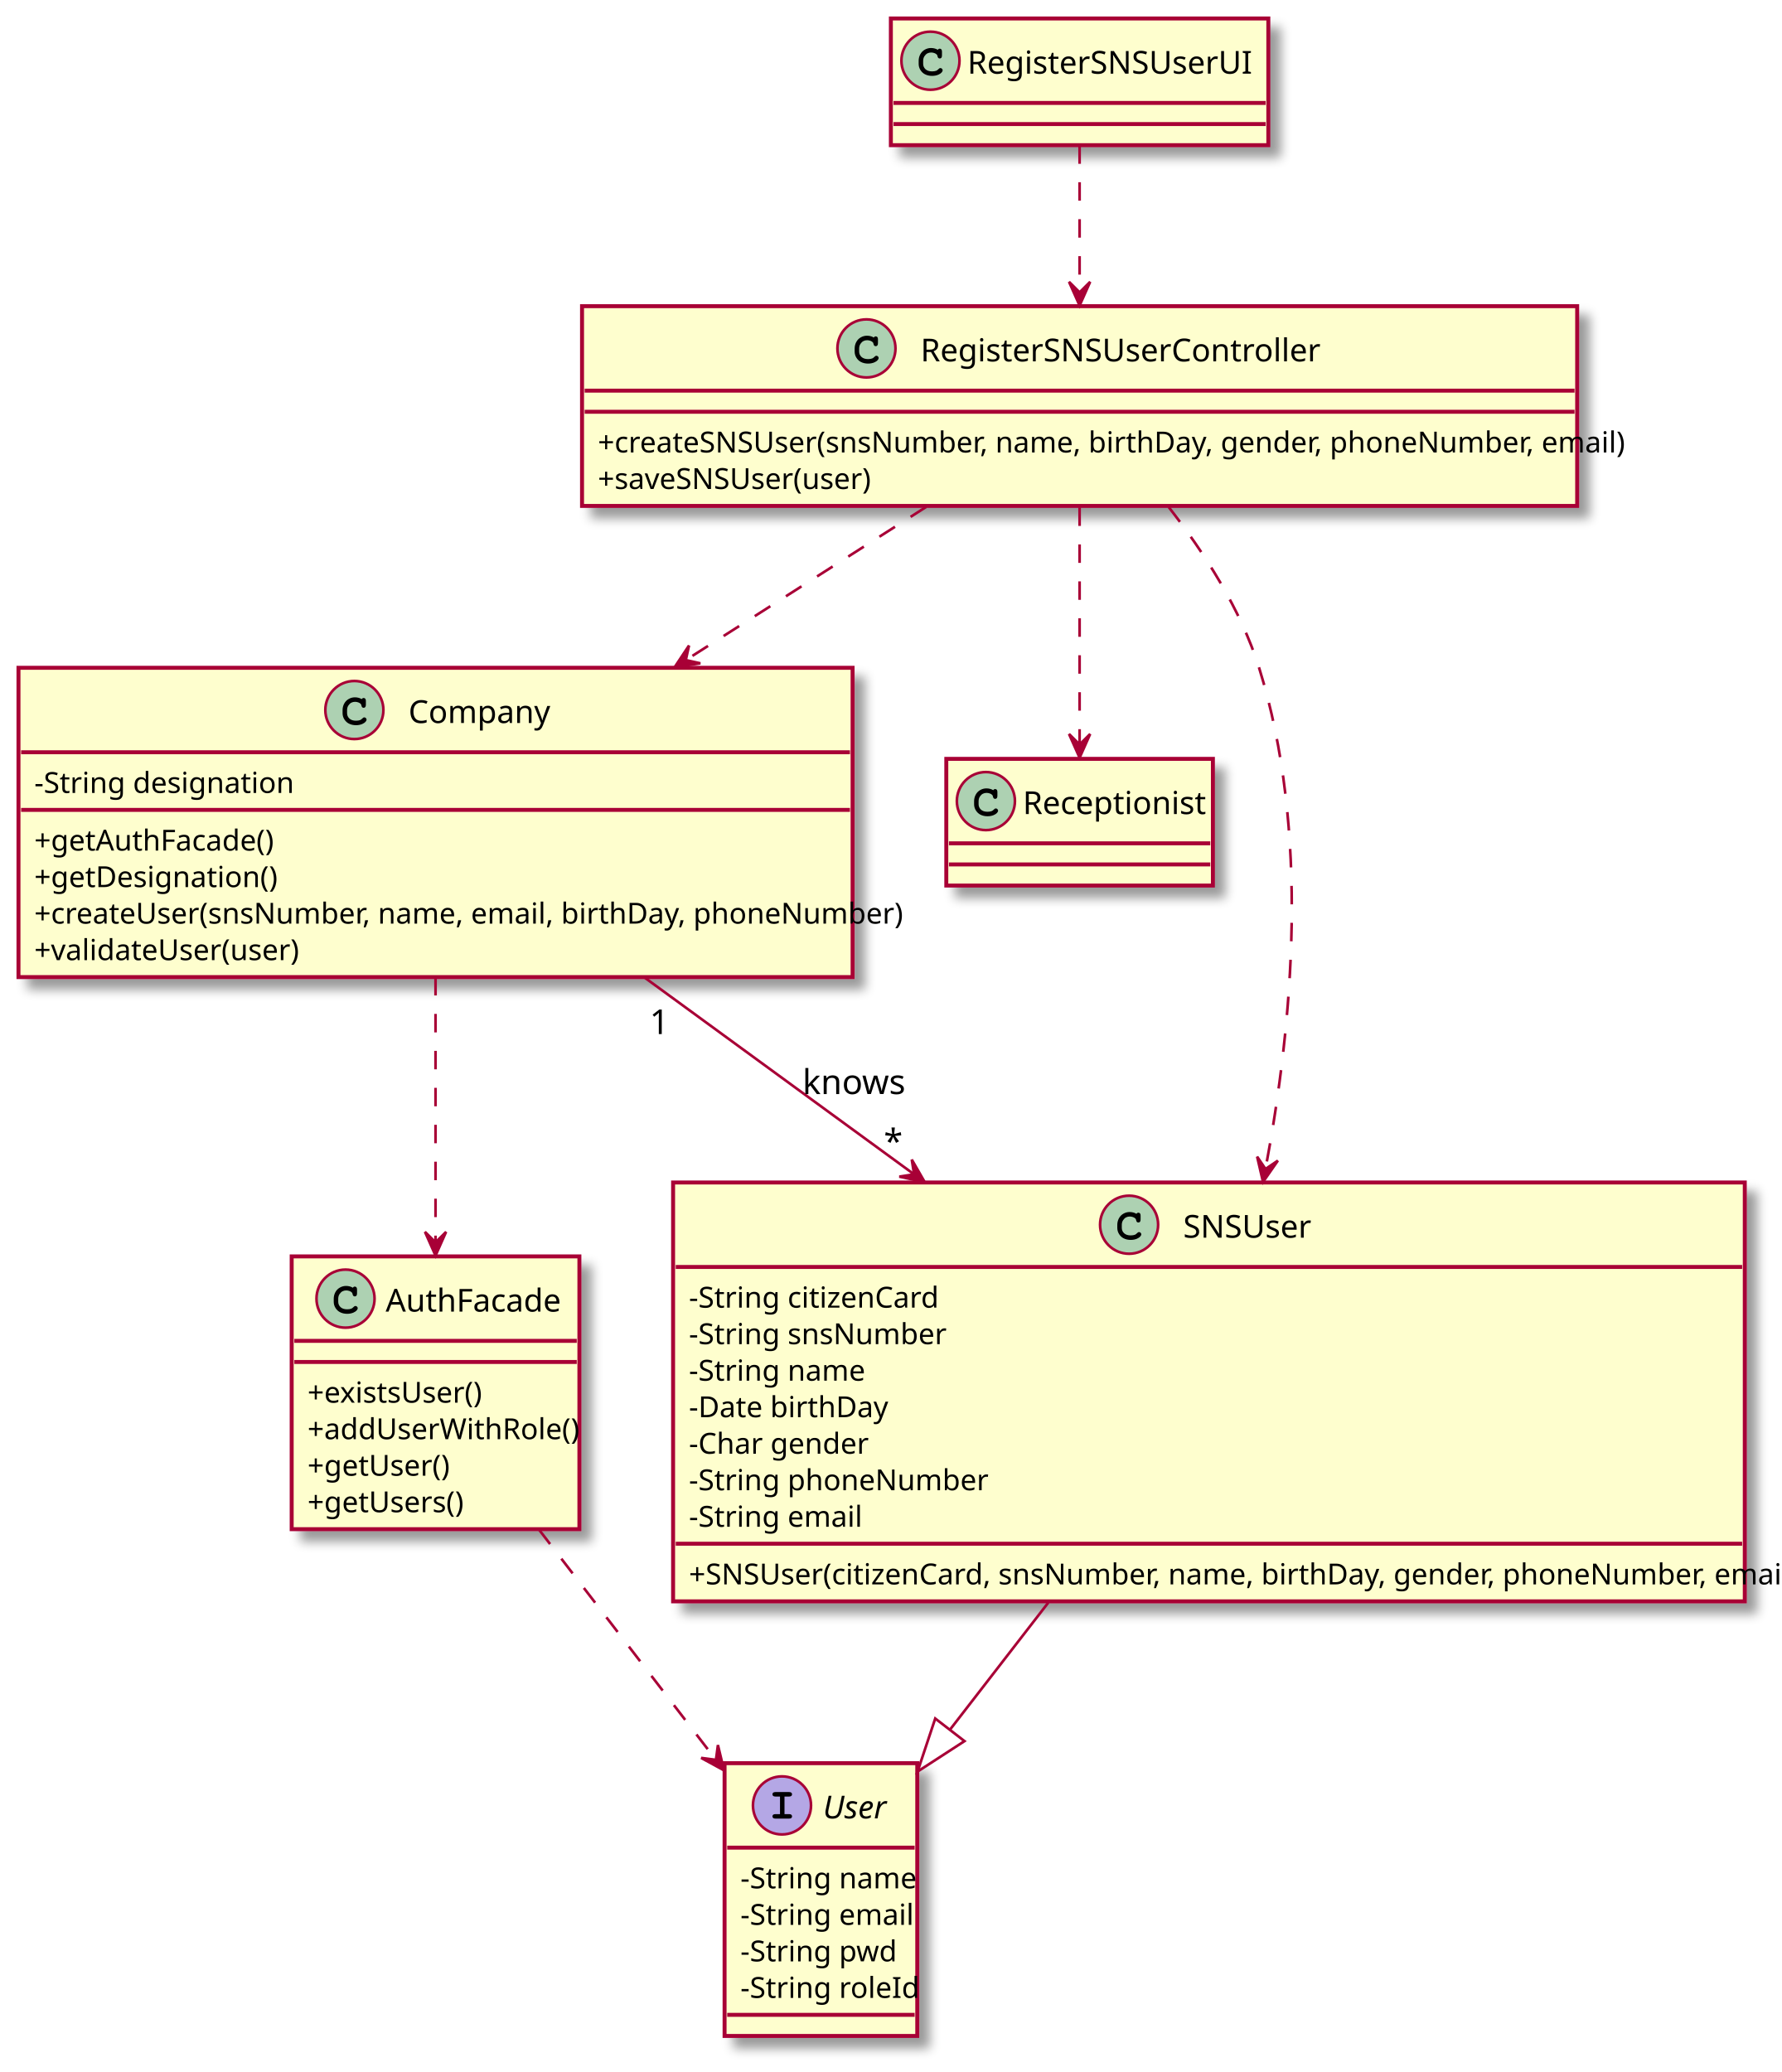
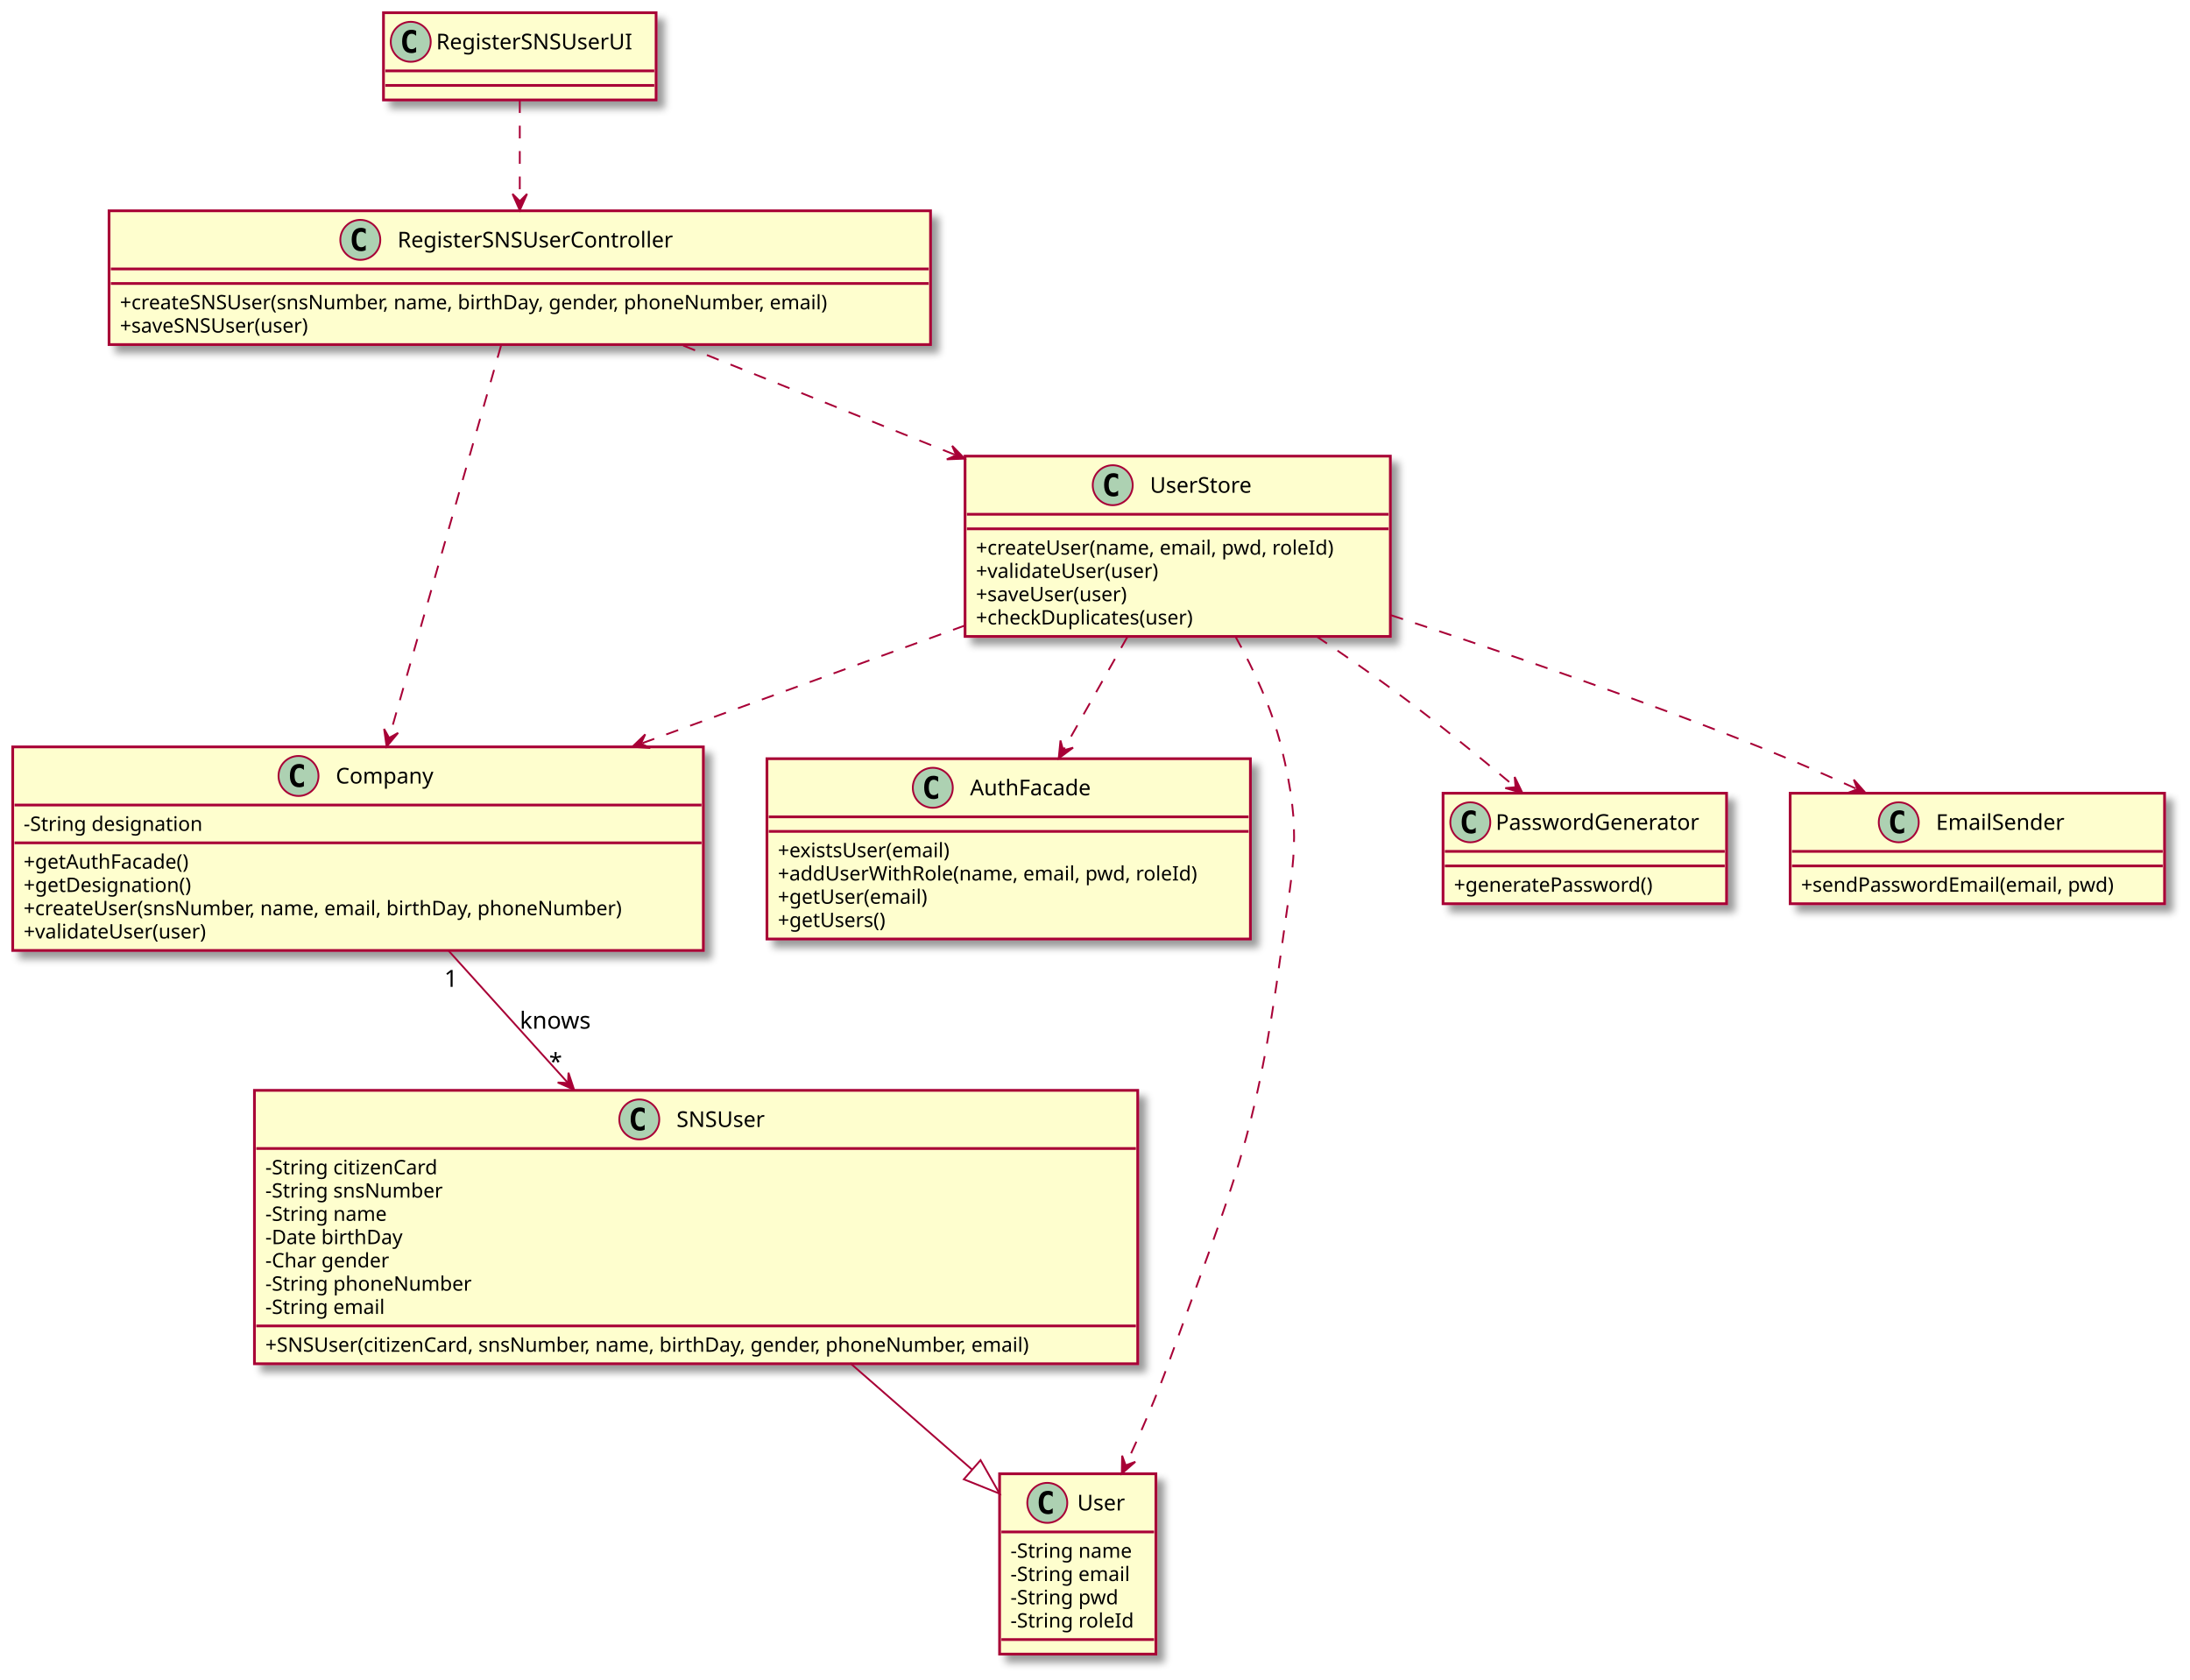
- <svg xmlns="http://www.w3.org/2000/svg" contentScriptType="application/ecmascript" contentStyleType="text/css" height="785px" preserveAspectRatio="none" style="width:675px;height:785px;background:#FFFFFF;" version="1.1" viewBox="0 0 675 785" width="675px" zoomAndPan="magnify">
+ <svg xmlns="http://www.w3.org/2000/svg" contentScriptType="application/ecmascript" contentStyleType="text/css" height="924px" preserveAspectRatio="none" style="width:1205px;height:924px;background:#FFFFFF;" version="1.1" viewBox="0 0 1205 924" width="1205px" zoomAndPan="magnify">
  <defs>
-     <filter height="300%" id="fhe8885lvzyn1" width="300%" x="-1" y="-1">
+     <filter height="300%" id="f1jrv7b7h36bk3" width="300%" x="-1" y="-1">
      <feGaussianBlur result="blurOut" stdDeviation="2.0" />
      <feColorMatrix in="blurOut" result="blurOut2" type="matrix" values="0 0 0 0 0 0 0 0 0 0 0 0 0 0 0 0 0 0 .4 0" />
      <feOffset dx="4.0" dy="4.0" in="blurOut2" result="blurOut3" />
      <feBlend in="SourceGraphic" in2="blurOut3" mode="normal" />
    </filter>
  </defs>
  <g>
-     <rect codeLine="8" fill="#FEFECE" filter="url(#fhe8885lvzyn1)" height="103.344" id="AuthFacade" style="stroke:#A80036;stroke-width:1.5;" width="109" x="110.5" y="476" />
-     <ellipse cx="130.9" cy="492" fill="#ADD1B2" rx="11" ry="11" style="stroke:#A80036;stroke-width:1.0;" />
-     <path d="M133.666,487.875 Q133.822,487.656 134.009,487.547 Q134.197,487.438 134.416,487.438 Q134.791,487.438 135.025,487.703 Q135.259,487.953 135.259,488.562 L135.259,490.016 Q135.259,490.625 135.025,490.891 Q134.791,491.156 134.416,491.156 Q134.072,491.156 133.869,490.953 Q133.666,490.766 133.556,490.25 Q133.509,489.891 133.322,489.703 Q132.994,489.328 132.384,489.109 Q131.775,488.891 131.15,488.891 Q130.384,488.891 129.744,489.219 Q129.119,489.547 128.619,490.297 Q128.134,491.047 128.134,492.078 L128.134,493.172 Q128.134,494.406 129.025,495.234 Q129.916,496.047 131.509,496.047 Q132.447,496.047 133.103,495.797 Q133.494,495.641 133.916,495.203 Q134.181,494.938 134.322,494.859 Q134.478,494.781 134.681,494.781 Q135.009,494.781 135.259,495.047 Q135.525,495.297 135.525,495.641 Q135.525,495.984 135.181,496.391 Q134.681,496.969 133.884,497.297 Q132.806,497.75 131.509,497.75 Q129.994,497.75 128.791,497.125 Q127.806,496.625 127.119,495.562 Q126.431,494.484 126.431,493.203 L126.431,492.047 Q126.431,490.719 127.041,489.578 Q127.666,488.422 128.759,487.812 Q129.853,487.188 131.088,487.188 Q131.822,487.188 132.463,487.359 Q133.119,487.516 133.666,487.875 Z " fill="#000000" />
-     <text fill="#000000" font-family="sans-serif" font-size="12" lengthAdjust="spacing" textLength="65" x="146.1" y="496.91">AuthFacade</text>
-     <line style="stroke:#A80036;stroke-width:1.5;" x1="111.5" x2="218.5" y1="508" y2="508" />
-     <line style="stroke:#A80036;stroke-width:1.5;" x1="111.5" x2="218.5" y1="516" y2="516" />
-     <text fill="#000000" font-family="sans-serif" font-size="11" lengthAdjust="spacing" textLength="66" x="116.5" y="531.419">+existsUser()</text>
-     <text fill="#000000" font-family="sans-serif" font-size="11" lengthAdjust="spacing" textLength="97" x="116.5" y="545.255">+addUserWithRole()</text>
-     <text fill="#000000" font-family="sans-serif" font-size="11" lengthAdjust="spacing" textLength="52" x="116.5" y="559.091">+getUser()</text>
-     <text fill="#000000" font-family="sans-serif" font-size="11" lengthAdjust="spacing" textLength="58" x="116.5" y="572.927">+getUsers()</text>
-     <rect codeLine="15" fill="#FEFECE" filter="url(#fhe8885lvzyn1)" height="117.18" id="Company" style="stroke:#A80036;stroke-width:1.5;" width="316" x="7" y="253" />
-     <ellipse cx="134.25" cy="269" fill="#ADD1B2" rx="11" ry="11" style="stroke:#A80036;stroke-width:1.0;" />
-     <path d="M137.016,264.875 Q137.172,264.656 137.359,264.547 Q137.547,264.438 137.766,264.438 Q138.141,264.438 138.375,264.703 Q138.609,264.953 138.609,265.562 L138.609,267.016 Q138.609,267.625 138.375,267.891 Q138.141,268.156 137.766,268.156 Q137.422,268.156 137.219,267.953 Q137.016,267.766 136.906,267.25 Q136.859,266.891 136.672,266.703 Q136.344,266.328 135.734,266.109 Q135.125,265.891 134.5,265.891 Q133.734,265.891 133.094,266.219 Q132.469,266.547 131.969,267.297 Q131.484,268.047 131.484,269.078 L131.484,270.172 Q131.484,271.406 132.375,272.234 Q133.266,273.047 134.859,273.047 Q135.797,273.047 136.453,272.797 Q136.844,272.641 137.266,272.203 Q137.531,271.938 137.672,271.859 Q137.828,271.781 138.031,271.781 Q138.359,271.781 138.609,272.047 Q138.875,272.297 138.875,272.641 Q138.875,272.984 138.531,273.391 Q138.031,273.969 137.234,274.297 Q136.156,274.75 134.859,274.75 Q133.344,274.75 132.141,274.125 Q131.156,273.625 130.469,272.562 Q129.781,271.484 129.781,270.203 L129.781,269.047 Q129.781,267.719 130.391,266.578 Q131.016,265.422 132.109,264.812 Q133.203,264.188 134.438,264.188 Q135.172,264.188 135.812,264.359 Q136.469,264.516 137.016,264.875 Z " fill="#000000" />
-     <text fill="#000000" font-family="sans-serif" font-size="12" lengthAdjust="spacing" textLength="53" x="154.75" y="273.91">Company</text>
-     <line style="stroke:#A80036;stroke-width:1.5;" x1="8" x2="322" y1="285" y2="285" />
-     <text fill="#000000" font-family="sans-serif" font-size="11" lengthAdjust="spacing" textLength="90" x="13" y="300.419">-String designation</text>
-     <line style="stroke:#A80036;stroke-width:1.5;" x1="8" x2="322" y1="306.836" y2="306.836" />
-     <text fill="#000000" font-family="sans-serif" font-size="11" lengthAdjust="spacing" textLength="88" x="13" y="322.255">+getAuthFacade()</text>
-     <text fill="#000000" font-family="sans-serif" font-size="11" lengthAdjust="spacing" textLength="85" x="13" y="336.091">+getDesignation()</text>
-     <text fill="#000000" font-family="sans-serif" font-size="11" lengthAdjust="spacing" textLength="304" x="13" y="349.927">+createUser(snsNumber, name, email, birthDay, phoneNumber)</text>
-     <text fill="#000000" font-family="sans-serif" font-size="11" lengthAdjust="spacing" textLength="96" x="13" y="363.763">+validateUser(user)</text>
-     <rect codeLine="23" fill="#FEFECE" filter="url(#fhe8885lvzyn1)" height="48" id="Receptionist" style="stroke:#A80036;stroke-width:1.5;" width="101" x="358.5" y="287.5" />
-     <ellipse cx="373.5" cy="303.5" fill="#ADD1B2" rx="11" ry="11" style="stroke:#A80036;stroke-width:1.0;" />
-     <path d="M376.266,299.375 Q376.422,299.156 376.609,299.047 Q376.797,298.938 377.016,298.938 Q377.391,298.938 377.625,299.203 Q377.859,299.453 377.859,300.062 L377.859,301.516 Q377.859,302.125 377.625,302.391 Q377.391,302.656 377.016,302.656 Q376.672,302.656 376.469,302.453 Q376.266,302.266 376.156,301.75 Q376.109,301.391 375.922,301.203 Q375.594,300.828 374.984,300.609 Q374.375,300.391 373.75,300.391 Q372.984,300.391 372.344,300.719 Q371.719,301.047 371.219,301.797 Q370.734,302.547 370.734,303.578 L370.734,304.672 Q370.734,305.906 371.625,306.734 Q372.516,307.547 374.109,307.547 Q375.047,307.547 375.703,307.297 Q376.094,307.141 376.516,306.703 Q376.781,306.438 376.922,306.359 Q377.078,306.281 377.281,306.281 Q377.609,306.281 377.859,306.547 Q378.125,306.797 378.125,307.141 Q378.125,307.484 377.781,307.891 Q377.281,308.469 376.484,308.797 Q375.406,309.25 374.109,309.25 Q372.594,309.25 371.391,308.625 Q370.406,308.125 369.719,307.062 Q369.031,305.984 369.031,304.703 L369.031,303.547 Q369.031,302.219 369.641,301.078 Q370.266,299.922 371.359,299.312 Q372.453,298.688 373.688,298.688 Q374.422,298.688 375.062,298.859 Q375.719,299.016 376.266,299.375 Z " fill="#000000" />
-     <text fill="#000000" font-family="sans-serif" font-size="12" lengthAdjust="spacing" textLength="69" x="387.5" y="308.41">Receptionist</text>
-     <line style="stroke:#A80036;stroke-width:1.5;" x1="359.5" x2="458.5" y1="319.5" y2="319.5" />
-     <line style="stroke:#A80036;stroke-width:1.5;" x1="359.5" x2="458.5" y1="327.5" y2="327.5" />
-     <rect codeLine="27" fill="#FEFECE" filter="url(#fhe8885lvzyn1)" height="75.672" id="RegisterSNSUserController" style="stroke:#A80036;stroke-width:1.5;" width="377" x="220.5" y="116" />
-     <ellipse cx="328.25" cy="132" fill="#ADD1B2" rx="11" ry="11" style="stroke:#A80036;stroke-width:1.0;" />
-     <path d="M331.016,127.875 Q331.172,127.656 331.359,127.547 Q331.547,127.438 331.766,127.438 Q332.141,127.438 332.375,127.703 Q332.609,127.953 332.609,128.562 L332.609,130.016 Q332.609,130.625 332.375,130.891 Q332.141,131.156 331.766,131.156 Q331.422,131.156 331.219,130.953 Q331.016,130.766 330.906,130.25 Q330.859,129.891 330.672,129.703 Q330.344,129.328 329.734,129.109 Q329.125,128.891 328.5,128.891 Q327.734,128.891 327.094,129.219 Q326.469,129.547 325.969,130.297 Q325.484,131.047 325.484,132.078 L325.484,133.172 Q325.484,134.406 326.375,135.234 Q327.266,136.047 328.859,136.047 Q329.797,136.047 330.453,135.797 Q330.844,135.641 331.266,135.203 Q331.531,134.938 331.672,134.859 Q331.828,134.781 332.031,134.781 Q332.359,134.781 332.609,135.047 Q332.875,135.297 332.875,135.641 Q332.875,135.984 332.531,136.391 Q332.031,136.969 331.234,137.297 Q330.156,137.75 328.859,137.75 Q327.344,137.75 326.141,137.125 Q325.156,136.625 324.469,135.562 Q323.781,134.484 323.781,133.203 L323.781,132.047 Q323.781,130.719 324.391,129.578 Q325.016,128.422 326.109,127.812 Q327.203,127.188 328.438,127.188 Q329.172,127.188 329.812,127.359 Q330.469,127.516 331.016,127.875 Z " fill="#000000" />
-     <text fill="#000000" font-family="sans-serif" font-size="12" lengthAdjust="spacing" textLength="153" x="348.75" y="136.91">RegisterSNSUserController</text>
-     <line style="stroke:#A80036;stroke-width:1.5;" x1="221.5" x2="596.5" y1="148" y2="148" />
-     <line style="stroke:#A80036;stroke-width:1.5;" x1="221.5" x2="596.5" y1="156" y2="156" />
-     <text fill="#000000" font-family="sans-serif" font-size="11" lengthAdjust="spacing" textLength="365" x="226.5" y="171.419">+createSNSUser(snsNumber, name, birthDay, gender, phoneNumber, email)</text>
-     <text fill="#000000" font-family="sans-serif" font-size="11" lengthAdjust="spacing" textLength="104" x="226.5" y="185.255">+saveSNSUser(user)</text>
-     <rect codeLine="32" fill="#FEFECE" filter="url(#fhe8885lvzyn1)" height="48" id="RegisterSNSUserUI" style="stroke:#A80036;stroke-width:1.5;" width="143" x="337.5" y="7" />
-     <ellipse cx="352.5" cy="23" fill="#ADD1B2" rx="11" ry="11" style="stroke:#A80036;stroke-width:1.0;" />
-     <path d="M355.266,18.875 Q355.422,18.656 355.609,18.547 Q355.797,18.438 356.016,18.438 Q356.391,18.438 356.625,18.703 Q356.859,18.953 356.859,19.562 L356.859,21.016 Q356.859,21.625 356.625,21.891 Q356.391,22.156 356.016,22.156 Q355.672,22.156 355.469,21.953 Q355.266,21.766 355.156,21.25 Q355.109,20.891 354.922,20.703 Q354.594,20.328 353.984,20.109 Q353.375,19.891 352.75,19.891 Q351.984,19.891 351.344,20.219 Q350.719,20.547 350.219,21.297 Q349.734,22.047 349.734,23.078 L349.734,24.172 Q349.734,25.406 350.625,26.234 Q351.516,27.047 353.109,27.047 Q354.047,27.047 354.703,26.797 Q355.094,26.641 355.516,26.203 Q355.781,25.938 355.922,25.859 Q356.078,25.781 356.281,25.781 Q356.609,25.781 356.859,26.047 Q357.125,26.297 357.125,26.641 Q357.125,26.984 356.781,27.391 Q356.281,27.969 355.484,28.297 Q354.406,28.75 353.109,28.75 Q351.594,28.75 350.391,28.125 Q349.406,27.625 348.719,26.562 Q348.031,25.484 348.031,24.203 L348.031,23.047 Q348.031,21.719 348.641,20.578 Q349.266,19.422 350.359,18.812 Q351.453,18.188 352.688,18.188 Q353.422,18.188 354.062,18.359 Q354.719,18.516 355.266,18.875 Z " fill="#000000" />
-     <text fill="#000000" font-family="sans-serif" font-size="12" lengthAdjust="spacing" textLength="111" x="366.5" y="27.91">RegisterSNSUserUI</text>
-     <line style="stroke:#A80036;stroke-width:1.5;" x1="338.5" x2="479.5" y1="39" y2="39" />
-     <line style="stroke:#A80036;stroke-width:1.5;" x1="338.5" x2="479.5" y1="47" y2="47" />
-     <rect codeLine="34" fill="#FEFECE" filter="url(#fhe8885lvzyn1)" height="158.688" id="SNSUser" style="stroke:#A80036;stroke-width:1.5;" width="406" x="255" y="448" />
-     <ellipse cx="427.75" cy="464" fill="#ADD1B2" rx="11" ry="11" style="stroke:#A80036;stroke-width:1.0;" />
-     <path d="M430.516,459.875 Q430.672,459.656 430.859,459.547 Q431.047,459.438 431.266,459.438 Q431.641,459.438 431.875,459.703 Q432.109,459.953 432.109,460.562 L432.109,462.016 Q432.109,462.625 431.875,462.891 Q431.641,463.156 431.266,463.156 Q430.922,463.156 430.719,462.953 Q430.516,462.766 430.406,462.25 Q430.359,461.891 430.172,461.703 Q429.844,461.328 429.234,461.109 Q428.625,460.891 428,460.891 Q427.234,460.891 426.594,461.219 Q425.969,461.547 425.469,462.297 Q424.984,463.047 424.984,464.078 L424.984,465.172 Q424.984,466.406 425.875,467.234 Q426.766,468.047 428.359,468.047 Q429.297,468.047 429.953,467.797 Q430.344,467.641 430.766,467.203 Q431.031,466.938 431.172,466.859 Q431.328,466.781 431.531,466.781 Q431.859,466.781 432.109,467.047 Q432.375,467.297 432.375,467.641 Q432.375,467.984 432.031,468.391 Q431.531,468.969 430.734,469.297 Q429.656,469.75 428.359,469.75 Q426.844,469.75 425.641,469.125 Q424.656,468.625 423.969,467.562 Q423.281,466.484 423.281,465.203 L423.281,464.047 Q423.281,462.719 423.891,461.578 Q424.516,460.422 425.609,459.812 Q426.703,459.188 427.938,459.188 Q428.672,459.188 429.312,459.359 Q429.969,459.516 430.516,459.875 Z " fill="#000000" />
-     <text fill="#000000" font-family="sans-serif" font-size="12" lengthAdjust="spacing" textLength="52" x="448.25" y="468.91">SNSUser</text>
-     <line style="stroke:#A80036;stroke-width:1.5;" x1="256" x2="660" y1="480" y2="480" />
-     <text fill="#000000" font-family="sans-serif" font-size="11" lengthAdjust="spacing" textLength="89" x="261" y="495.419">-String citizenCard</text>
-     <text fill="#000000" font-family="sans-serif" font-size="11" lengthAdjust="spacing" textLength="90" x="261" y="509.255">-String snsNumber</text>
-     <text fill="#000000" font-family="sans-serif" font-size="11" lengthAdjust="spacing" textLength="61" x="261" y="523.091">-String name</text>
-     <text fill="#000000" font-family="sans-serif" font-size="11" lengthAdjust="spacing" textLength="69" x="261" y="536.927">-Date birthDay</text>
-     <text fill="#000000" font-family="sans-serif" font-size="11" lengthAdjust="spacing" textLength="64" x="261" y="550.763">-Char gender</text>
-     <text fill="#000000" font-family="sans-serif" font-size="11" lengthAdjust="spacing" textLength="102" x="261" y="564.599">-String phoneNumber</text>
-     <text fill="#000000" font-family="sans-serif" font-size="11" lengthAdjust="spacing" textLength="59" x="261" y="578.435">-String email</text>
-     <line style="stroke:#A80036;stroke-width:1.5;" x1="256" x2="660" y1="584.852" y2="584.852" />
-     <text fill="#000000" font-family="sans-serif" font-size="11" lengthAdjust="spacing" textLength="394" x="261" y="600.27">+SNSUser(citizenCard, snsNumber, name, birthDay, gender, phoneNumber, email)</text>
-     <rect codeLine="45" fill="#FEFECE" filter="url(#fhe8885lvzyn1)" height="103.344" id="User" style="stroke:#A80036;stroke-width:1.5;" width="73" x="274.5" y="668" />
-     <ellipse cx="296.25" cy="684" fill="#B4A7E5" rx="11" ry="11" style="stroke:#A80036;stroke-width:1.0;" />
-     <path d="M297.203,680.641 L297.203,687.297 L298.922,687.297 Q299.531,687.297 299.797,687.531 Q300.062,687.766 300.062,688.156 Q300.062,688.531 299.797,688.766 Q299.531,689 298.922,689 L293.781,689 Q293.172,689 292.906,688.766 Q292.641,688.531 292.641,688.141 Q292.641,687.766 292.906,687.531 Q293.172,687.297 293.781,687.297 L295.5,687.297 L295.5,680.641 L293.781,680.641 Q293.172,680.641 292.906,680.406 Q292.641,680.172 292.641,679.781 Q292.641,679.406 292.906,679.172 Q293.172,678.938 293.781,678.938 L298.922,678.938 Q299.531,678.938 299.797,679.172 Q300.062,679.406 300.062,679.781 Q300.062,680.172 299.797,680.406 Q299.531,680.641 298.922,680.641 L297.203,680.641 Z " fill="#000000" />
-     <text fill="#000000" font-family="sans-serif" font-size="12" font-style="italic" lengthAdjust="spacing" textLength="26" x="311.75" y="688.91">User</text>
-     <line style="stroke:#A80036;stroke-width:1.5;" x1="275.5" x2="346.5" y1="700" y2="700" />
-     <text fill="#000000" font-family="sans-serif" font-size="11" lengthAdjust="spacing" textLength="61" x="280.5" y="715.419">-String name</text>
-     <text fill="#000000" font-family="sans-serif" font-size="11" lengthAdjust="spacing" textLength="59" x="280.5" y="729.255">-String email</text>
-     <text fill="#000000" font-family="sans-serif" font-size="11" lengthAdjust="spacing" textLength="57" x="280.5" y="743.091">-String pwd</text>
-     <text fill="#000000" font-family="sans-serif" font-size="11" lengthAdjust="spacing" textLength="61" x="280.5" y="756.927">-String roleId</text>
-     <line style="stroke:#A80036;stroke-width:1.5;" x1="275.5" x2="346.5" y1="763.344" y2="763.344" />
-     <path codeLine="56" d="M204.13,579.42 C224.81,606.34 250.16,639.32 270.98,666.42 " fill="none" id="AuthFacade-to-User" style="stroke:#A80036;stroke-width:1.0;stroke-dasharray:7.0,7.0;" />
-     <polygon fill="#A80036" points="274.28,670.71,271.981,661.133,271.239,666.741,265.631,665.999,274.28,670.71" style="stroke:#A80036;stroke-width:1.0;" />
-     <path codeLine="58" d="M243.9,370.13 C275.34,393.09 312.09,419.93 346.19,444.83 " fill="none" id="Company-to-SNSUser" style="stroke:#A80036;stroke-width:1.0;" />
-     <polygon fill="#A80036" points="350.33,447.86,345.422,439.321,346.293,444.911,340.703,445.781,350.33,447.86" style="stroke:#A80036;stroke-width:1.0;" />
-     <text fill="#000000" font-family="sans-serif" font-size="13" lengthAdjust="spacing" textLength="37" x="304" y="414.495">knows</text>
-     <text fill="#000000" font-family="sans-serif" font-size="13" lengthAdjust="spacing" textLength="7" x="246.089" y="391.756">1</text>
-     <text fill="#000000" font-family="sans-serif" font-size="13" lengthAdjust="spacing" textLength="5" x="334.829" y="437.034">*</text>
-     <path codeLine="59" d="M165,370.13 C165,401.26 165,439.53 165,470.42 " fill="none" id="Company-to-AuthFacade" style="stroke:#A80036;stroke-width:1.0;stroke-dasharray:7.0,7.0;" />
-     <polygon fill="#A80036" points="165,475.7,169,466.7,165,470.7,161,466.7,165,475.7" style="stroke:#A80036;stroke-width:1.0;" />
-     <path codeLine="62" d="M350.87,192.05 C323.73,209.34 290.72,230.38 260.09,249.9 " fill="none" id="RegisterSNSUserController-to-Company" style="stroke:#A80036;stroke-width:1.0;stroke-dasharray:7.0,7.0;" />
-     <polygon fill="#A80036" points="255.59,252.77,265.329,251.306,259.807,250.083,261.03,244.56,255.59,252.77" style="stroke:#A80036;stroke-width:1.0;" />
-     <path codeLine="63" d="M409,192.25 C409,219.76 409,256.66 409,281.88 " fill="none" id="RegisterSNSUserController-to-Receptionist" style="stroke:#A80036;stroke-width:1.0;stroke-dasharray:7.0,7.0;" />
-     <polygon fill="#A80036" points="409,287.08,413,278.08,409,282.08,405,278.08,409,287.08" style="stroke:#A80036;stroke-width:1.0;" />
-     <path codeLine="64" d="M442.77,192.13 C456.19,209.34 470.07,230.87 477,253 C496.28,314.62 489.8,387.73 479.43,442.86 " fill="none" id="RegisterSNSUserController-to-SNSUser" style="stroke:#A80036;stroke-width:1.0;stroke-dasharray:7.0,7.0;" />
-     <polygon fill="#A80036" points="478.49,447.8,484.114,439.715,479.432,442.89,476.257,438.207,478.49,447.8" style="stroke:#A80036;stroke-width:1.0;" />
-     <path codeLine="67" d="M409,55.04 C409,70.71 409,91.91 409,110.58 " fill="none" id="RegisterSNSUserUI-to-RegisterSNSUserController" style="stroke:#A80036;stroke-width:1.0;stroke-dasharray:7.0,7.0;" />
-     <polygon fill="#A80036" points="409,115.77,413,106.77,409,110.77,405,106.77,409,115.77" style="stroke:#A80036;stroke-width:1.0;" />
-     <path codeLine="69" d="M397.15,607.15 C384.79,623.12 371.95,639.73 360.06,655.09 " fill="none" id="SNSUser-to-User" style="stroke:#A80036;stroke-width:1.0;" />
-     <polygon fill="none" points="365.39,659.64,347.61,671.18,354.31,651.08,365.39,659.64" style="stroke:#A80036;stroke-width:1.0;" />
+     <rect codeLine="8" fill="#FEFECE" filter="url(#f1jrv7b7h36bk3)" height="99.219" id="AuthFacade" style="stroke:#A80036;stroke-width:1.5;" width="266" x="422" y="417.5" />
+     <ellipse cx="513.25" cy="433.5" fill="#ADD1B2" rx="11" ry="11" style="stroke:#A80036;stroke-width:1.0;" />
+     <path d="M516.219,439.141 Q515.641,439.438 515,439.578 Q514.359,439.734 513.656,439.734 Q511.156,439.734 509.828,438.094 Q508.516,436.438 508.516,433.312 Q508.516,430.188 509.828,428.531 Q511.156,426.875 513.656,426.875 Q514.359,426.875 515,427.031 Q515.656,427.188 516.219,427.484 L516.219,430.203 Q515.594,429.625 515,429.359 Q514.406,429.078 513.781,429.078 Q512.438,429.078 511.75,430.156 Q511.062,431.219 511.062,433.312 Q511.062,435.406 511.75,436.484 Q512.438,437.547 513.781,437.547 Q514.406,437.547 515,437.281 Q515.594,437 516.219,436.422 L516.219,439.141 Z " fill="#000000" />
+     <text fill="#000000" font-family="sans-serif" font-size="12" lengthAdjust="spacing" textLength="75" x="533.75" y="437.654">AuthFacade</text>
+     <line style="stroke:#A80036;stroke-width:1.5;" x1="423" x2="687" y1="449.5" y2="449.5" />
+     <line style="stroke:#A80036;stroke-width:1.5;" x1="423" x2="687" y1="457.5" y2="457.5" />
+     <text fill="#000000" font-family="sans-serif" font-size="11" lengthAdjust="spacing" textLength="109" x="428" y="471.71">+existsUser(email)</text>
+     <text fill="#000000" font-family="sans-serif" font-size="11" lengthAdjust="spacing" textLength="254" x="428" y="484.515">+addUserWithRole(name, email, pwd, roleId)</text>
+     <text fill="#000000" font-family="sans-serif" font-size="11" lengthAdjust="spacing" textLength="93" x="428" y="497.32">+getUser(email)</text>
+     <text fill="#000000" font-family="sans-serif" font-size="11" lengthAdjust="spacing" textLength="69" x="428" y="510.125">+getUsers()</text>
+     <rect codeLine="15" fill="#FEFECE" filter="url(#f1jrv7b7h36bk3)" height="112.023" id="Company" style="stroke:#A80036;stroke-width:1.5;" width="380" x="7" y="411" />
+     <ellipse cx="164.25" cy="427" fill="#ADD1B2" rx="11" ry="11" style="stroke:#A80036;stroke-width:1.0;" />
+     <path d="M167.219,432.641 Q166.641,432.938 166,433.078 Q165.359,433.234 164.656,433.234 Q162.156,433.234 160.828,431.594 Q159.516,429.938 159.516,426.812 Q159.516,423.688 160.828,422.031 Q162.156,420.375 164.656,420.375 Q165.359,420.375 166,420.531 Q166.656,420.688 167.219,420.984 L167.219,423.703 Q166.594,423.125 166,422.859 Q165.406,422.578 164.781,422.578 Q163.438,422.578 162.75,423.656 Q162.062,424.719 162.062,426.812 Q162.062,428.906 162.75,429.984 Q163.438,431.047 164.781,431.047 Q165.406,431.047 166,430.781 Q166.594,430.5 167.219,429.922 L167.219,432.641 Z " fill="#000000" />
+     <text fill="#000000" font-family="sans-serif" font-size="12" lengthAdjust="spacing" textLength="57" x="184.75" y="431.154">Company</text>
+     <line style="stroke:#A80036;stroke-width:1.5;" x1="8" x2="386" y1="443" y2="443" />
+     <text fill="#000000" font-family="sans-serif" font-size="11" lengthAdjust="spacing" textLength="108" x="13" y="457.21">-String designation</text>
+     <line style="stroke:#A80036;stroke-width:1.5;" x1="8" x2="386" y1="463.805" y2="463.805" />
+     <text fill="#000000" font-family="sans-serif" font-size="11" lengthAdjust="spacing" textLength="100" x="13" y="478.015">+getAuthFacade()</text>
+     <text fill="#000000" font-family="sans-serif" font-size="11" lengthAdjust="spacing" textLength="102" x="13" y="490.82">+getDesignation()</text>
+     <text fill="#000000" font-family="sans-serif" font-size="11" lengthAdjust="spacing" textLength="368" x="13" y="503.625">+createUser(snsNumber, name, email, birthDay, phoneNumber)</text>
+     <text fill="#000000" font-family="sans-serif" font-size="11" lengthAdjust="spacing" textLength="114" x="13" y="516.429">+validateUser(user)</text>
+     <rect codeLine="25" fill="#FEFECE" filter="url(#f1jrv7b7h36bk3)" height="73.609" id="RegisterSNSUserController" style="stroke:#A80036;stroke-width:1.5;" width="452" x="60" y="116" />
+     <ellipse cx="198.25" cy="132" fill="#ADD1B2" rx="11" ry="11" style="stroke:#A80036;stroke-width:1.0;" />
+     <path d="M201.219,137.641 Q200.641,137.938 200,138.078 Q199.359,138.234 198.656,138.234 Q196.156,138.234 194.828,136.594 Q193.516,134.938 193.516,131.812 Q193.516,128.688 194.828,127.031 Q196.156,125.375 198.656,125.375 Q199.359,125.375 200,125.531 Q200.656,125.688 201.219,125.984 L201.219,128.703 Q200.594,128.125 200,127.859 Q199.406,127.578 198.781,127.578 Q197.438,127.578 196.75,128.656 Q196.062,129.719 196.062,131.812 Q196.062,133.906 196.75,134.984 Q197.438,136.047 198.781,136.047 Q199.406,136.047 200,135.781 Q200.594,135.5 201.219,134.922 L201.219,137.641 Z " fill="#000000" />
+     <text fill="#000000" font-family="sans-serif" font-size="12" lengthAdjust="spacing" textLength="167" x="218.75" y="136.154">RegisterSNSUserController</text>
+     <line style="stroke:#A80036;stroke-width:1.5;" x1="61" x2="511" y1="148" y2="148" />
+     <line style="stroke:#A80036;stroke-width:1.5;" x1="61" x2="511" y1="156" y2="156" />
+     <text fill="#000000" font-family="sans-serif" font-size="11" lengthAdjust="spacing" textLength="440" x="66" y="170.21">+createSNSUser(snsNumber, name, birthDay, gender, phoneNumber, email)</text>
+     <text fill="#000000" font-family="sans-serif" font-size="11" lengthAdjust="spacing" textLength="121" x="66" y="183.015">+saveSNSUser(user)</text>
+     <rect codeLine="30" fill="#FEFECE" filter="url(#f1jrv7b7h36bk3)" height="48" id="RegisterSNSUserUI" style="stroke:#A80036;stroke-width:1.5;" width="150" x="211" y="7" />
+     <ellipse cx="226" cy="23" fill="#ADD1B2" rx="11" ry="11" style="stroke:#A80036;stroke-width:1.0;" />
+     <path d="M228.969,28.641 Q228.391,28.938 227.75,29.078 Q227.109,29.234 226.406,29.234 Q223.906,29.234 222.578,27.594 Q221.266,25.938 221.266,22.812 Q221.266,19.688 222.578,18.031 Q223.906,16.375 226.406,16.375 Q227.109,16.375 227.75,16.531 Q228.406,16.688 228.969,16.984 L228.969,19.703 Q228.344,19.125 227.75,18.859 Q227.156,18.578 226.531,18.578 Q225.188,18.578 224.5,19.656 Q223.812,20.719 223.812,22.812 Q223.812,24.906 224.5,25.984 Q225.188,27.047 226.531,27.047 Q227.156,27.047 227.75,26.781 Q228.344,26.5 228.969,25.922 L228.969,28.641 Z " fill="#000000" />
+     <text fill="#000000" font-family="sans-serif" font-size="12" lengthAdjust="spacing" textLength="118" x="240" y="27.154">RegisterSNSUserUI</text>
+     <line style="stroke:#A80036;stroke-width:1.5;" x1="212" x2="360" y1="39" y2="39" />
+     <line style="stroke:#A80036;stroke-width:1.5;" x1="212" x2="360" y1="47" y2="47" />
+     <rect codeLine="32" fill="#FEFECE" filter="url(#f1jrv7b7h36bk3)" height="150.438" id="SNSUser" style="stroke:#A80036;stroke-width:1.5;" width="486" x="140" y="600" />
+     <ellipse cx="351.75" cy="616" fill="#ADD1B2" rx="11" ry="11" style="stroke:#A80036;stroke-width:1.0;" />
+     <path d="M354.719,621.641 Q354.141,621.938 353.5,622.078 Q352.859,622.234 352.156,622.234 Q349.656,622.234 348.328,620.594 Q347.016,618.938 347.016,615.812 Q347.016,612.688 348.328,611.031 Q349.656,609.375 352.156,609.375 Q352.859,609.375 353.5,609.531 Q354.156,609.688 354.719,609.984 L354.719,612.703 Q354.094,612.125 353.5,611.859 Q352.906,611.578 352.281,611.578 Q350.938,611.578 350.25,612.656 Q349.562,613.719 349.562,615.812 Q349.562,617.906 350.25,618.984 Q350.938,620.047 352.281,620.047 Q352.906,620.047 353.5,619.781 Q354.094,619.5 354.719,618.922 L354.719,621.641 Z " fill="#000000" />
+     <text fill="#000000" font-family="sans-serif" font-size="12" lengthAdjust="spacing" textLength="54" x="372.25" y="620.154">SNSUser</text>
+     <line style="stroke:#A80036;stroke-width:1.5;" x1="141" x2="625" y1="632" y2="632" />
+     <text fill="#000000" font-family="sans-serif" font-size="11" lengthAdjust="spacing" textLength="104" x="146" y="646.21">-String citizenCard</text>
+     <text fill="#000000" font-family="sans-serif" font-size="11" lengthAdjust="spacing" textLength="108" x="146" y="659.015">-String snsNumber</text>
+     <text fill="#000000" font-family="sans-serif" font-size="11" lengthAdjust="spacing" textLength="74" x="146" y="671.82">-String name</text>
+     <text fill="#000000" font-family="sans-serif" font-size="11" lengthAdjust="spacing" textLength="81" x="146" y="684.625">-Date birthDay</text>
+     <text fill="#000000" font-family="sans-serif" font-size="11" lengthAdjust="spacing" textLength="75" x="146" y="697.429">-Char gender</text>
+     <text fill="#000000" font-family="sans-serif" font-size="11" lengthAdjust="spacing" textLength="122" x="146" y="710.234">-String phoneNumber</text>
+     <text fill="#000000" font-family="sans-serif" font-size="11" lengthAdjust="spacing" textLength="73" x="146" y="723.039">-String email</text>
+     <line style="stroke:#A80036;stroke-width:1.5;" x1="141" x2="625" y1="729.633" y2="729.633" />
+     <text fill="#000000" font-family="sans-serif" font-size="11" lengthAdjust="spacing" textLength="474" x="146" y="743.843">+SNSUser(citizenCard, snsNumber, name, birthDay, gender, phoneNumber, email)</text>
+     <rect codeLine="43" fill="#FEFECE" filter="url(#f1jrv7b7h36bk3)" height="99.219" id="User" style="stroke:#A80036;stroke-width:1.5;" width="86" x="550" y="811" />
+     <ellipse cx="576.25" cy="827" fill="#ADD1B2" rx="11" ry="11" style="stroke:#A80036;stroke-width:1.0;" />
+     <path d="M579.219,832.641 Q578.641,832.938 578,833.078 Q577.359,833.234 576.656,833.234 Q574.156,833.234 572.828,831.594 Q571.516,829.938 571.516,826.812 Q571.516,823.688 572.828,822.031 Q574.156,820.375 576.656,820.375 Q577.359,820.375 578,820.531 Q578.656,820.688 579.219,820.984 L579.219,823.703 Q578.594,823.125 578,822.859 Q577.406,822.578 576.781,822.578 Q575.438,822.578 574.75,823.656 Q574.062,824.719 574.062,826.812 Q574.062,828.906 574.75,829.984 Q575.438,831.047 576.781,831.047 Q577.406,831.047 578,830.781 Q578.594,830.5 579.219,829.922 L579.219,832.641 Z " fill="#000000" />
+     <text fill="#000000" font-family="sans-serif" font-size="12" lengthAdjust="spacing" textLength="29" x="592.75" y="831.154">User</text>
+     <line style="stroke:#A80036;stroke-width:1.5;" x1="551" x2="635" y1="843" y2="843" />
+     <text fill="#000000" font-family="sans-serif" font-size="11" lengthAdjust="spacing" textLength="74" x="556" y="857.21">-String name</text>
+     <text fill="#000000" font-family="sans-serif" font-size="11" lengthAdjust="spacing" textLength="73" x="556" y="870.015">-String email</text>
+     <text fill="#000000" font-family="sans-serif" font-size="11" lengthAdjust="spacing" textLength="65" x="556" y="882.82">-String pwd</text>
+     <text fill="#000000" font-family="sans-serif" font-size="11" lengthAdjust="spacing" textLength="74" x="556" y="895.625">-String roleId</text>
+     <line style="stroke:#A80036;stroke-width:1.5;" x1="551" x2="635" y1="902.219" y2="902.219" />
+     <rect codeLine="50" fill="#FEFECE" filter="url(#f1jrv7b7h36bk3)" height="99.219" id="UserStore" style="stroke:#A80036;stroke-width:1.5;" width="234" x="531" y="251" />
+     <ellipse cx="612.25" cy="267" fill="#ADD1B2" rx="11" ry="11" style="stroke:#A80036;stroke-width:1.0;" />
+     <path d="M615.219,272.641 Q614.641,272.938 614,273.078 Q613.359,273.234 612.656,273.234 Q610.156,273.234 608.828,271.594 Q607.516,269.938 607.516,266.812 Q607.516,263.688 608.828,262.031 Q610.156,260.375 612.656,260.375 Q613.359,260.375 614,260.531 Q614.656,260.688 615.219,260.984 L615.219,263.703 Q614.594,263.125 614,262.859 Q613.406,262.578 612.781,262.578 Q611.438,262.578 610.75,263.656 Q610.062,264.719 610.062,266.812 Q610.062,268.906 610.75,269.984 Q611.438,271.047 612.781,271.047 Q613.406,271.047 614,270.781 Q614.594,270.5 615.219,269.922 L615.219,272.641 Z " fill="#000000" />
+     <text fill="#000000" font-family="sans-serif" font-size="12" lengthAdjust="spacing" textLength="63" x="632.75" y="271.154">UserStore</text>
+     <line style="stroke:#A80036;stroke-width:1.5;" x1="532" x2="764" y1="283" y2="283" />
+     <line style="stroke:#A80036;stroke-width:1.5;" x1="532" x2="764" y1="291" y2="291" />
+     <text fill="#000000" font-family="sans-serif" font-size="11" lengthAdjust="spacing" textLength="222" x="537" y="305.21">+createUser(name, email, pwd, roleId)</text>
+     <text fill="#000000" font-family="sans-serif" font-size="11" lengthAdjust="spacing" textLength="114" x="537" y="318.015">+validateUser(user)</text>
+     <text fill="#000000" font-family="sans-serif" font-size="11" lengthAdjust="spacing" textLength="97" x="537" y="330.82">+saveUser(user)</text>
+     <text fill="#000000" font-family="sans-serif" font-size="11" lengthAdjust="spacing" textLength="134" x="537" y="343.625">+checkDuplicates(user)</text>
+     <rect codeLine="57" fill="#FEFECE" filter="url(#f1jrv7b7h36bk3)" height="60.805" id="PasswordGenerator" style="stroke:#A80036;stroke-width:1.5;" width="156" x="794" y="436.5" />
+     <ellipse cx="809" cy="452.5" fill="#ADD1B2" rx="11" ry="11" style="stroke:#A80036;stroke-width:1.0;" />
+     <path d="M811.969,458.141 Q811.391,458.438 810.75,458.578 Q810.109,458.734 809.406,458.734 Q806.906,458.734 805.578,457.094 Q804.266,455.438 804.266,452.312 Q804.266,449.188 805.578,447.531 Q806.906,445.875 809.406,445.875 Q810.109,445.875 810.75,446.031 Q811.406,446.188 811.969,446.484 L811.969,449.203 Q811.344,448.625 810.75,448.359 Q810.156,448.078 809.531,448.078 Q808.188,448.078 807.5,449.156 Q806.812,450.219 806.812,452.312 Q806.812,454.406 807.5,455.484 Q808.188,456.547 809.531,456.547 Q810.156,456.547 810.75,456.281 Q811.344,456 811.969,455.422 L811.969,458.141 Z " fill="#000000" />
+     <text fill="#000000" font-family="sans-serif" font-size="12" lengthAdjust="spacing" textLength="124" x="823" y="456.654">PasswordGenerator</text>
+     <line style="stroke:#A80036;stroke-width:1.5;" x1="795" x2="949" y1="468.5" y2="468.5" />
+     <line style="stroke:#A80036;stroke-width:1.5;" x1="795" x2="949" y1="476.5" y2="476.5" />
+     <text fill="#000000" font-family="sans-serif" font-size="11" lengthAdjust="spacing" textLength="124" x="800" y="490.71">+generatePassword()</text>
+     <rect codeLine="61" fill="#FEFECE" filter="url(#f1jrv7b7h36bk3)" height="60.805" id="EmailSender" style="stroke:#A80036;stroke-width:1.5;" width="206" x="985" y="436.5" />
+     <ellipse cx="1044.75" cy="452.5" fill="#ADD1B2" rx="11" ry="11" style="stroke:#A80036;stroke-width:1.0;" />
+     <path d="M1047.719,458.141 Q1047.141,458.438 1046.5,458.578 Q1045.859,458.734 1045.156,458.734 Q1042.656,458.734 1041.328,457.094 Q1040.016,455.438 1040.016,452.312 Q1040.016,449.188 1041.328,447.531 Q1042.656,445.875 1045.156,445.875 Q1045.859,445.875 1046.5,446.031 Q1047.156,446.188 1047.719,446.484 L1047.719,449.203 Q1047.094,448.625 1046.5,448.359 Q1045.906,448.078 1045.281,448.078 Q1043.938,448.078 1043.25,449.156 Q1042.562,450.219 1042.562,452.312 Q1042.562,454.406 1043.25,455.484 Q1043.938,456.547 1045.281,456.547 Q1045.906,456.547 1046.5,456.281 Q1047.094,456 1047.719,455.422 L1047.719,458.141 Z " fill="#000000" />
+     <text fill="#000000" font-family="sans-serif" font-size="12" lengthAdjust="spacing" textLength="78" x="1065.25" y="456.654">EmailSender</text>
+     <line style="stroke:#A80036;stroke-width:1.5;" x1="986" x2="1190" y1="468.5" y2="468.5" />
+     <line style="stroke:#A80036;stroke-width:1.5;" x1="986" x2="1190" y1="476.5" y2="476.5" />
+     <text fill="#000000" font-family="sans-serif" font-size="11" lengthAdjust="spacing" textLength="194" x="991" y="490.71">+sendPasswordEmail(email, pwd)</text>
+     <path codeLine="68" d="M246.84,523.2 C266.97,545.49 290.55,571.61 312.39,595.8 " fill="none" id="Company-to-SNSUser" style="stroke:#A80036;stroke-width:1.0;" />
+     <polygon fill="#A80036" points="315.88,599.66,312.795,590.307,312.52,595.957,306.87,595.683,315.88,599.66" style="stroke:#A80036;stroke-width:1.0;" />
+     <text fill="#000000" font-family="sans-serif" font-size="13" lengthAdjust="spacing" textLength="39" x="286" y="566.067">knows</text>
+     <text fill="#000000" font-family="sans-serif" font-size="13" lengthAdjust="spacing" textLength="8" x="244.427" y="543.037">1</text>
+     <text fill="#000000" font-family="sans-serif" font-size="13" lengthAdjust="spacing" textLength="7" x="302.149" y="588.817">*</text>
+     <path codeLine="72" d="M275.7,190.1 C260.63,242.94 232.37,341.99 214.14,405.92 " fill="none" id="RegisterSNSUserController-to-Company" style="stroke:#A80036;stroke-width:1.0;stroke-dasharray:7.0,7.0;" />
+     <polygon fill="#A80036" points="212.73,410.85,219.043,403.29,214.1,406.041,211.349,401.099,212.73,410.85" style="stroke:#A80036;stroke-width:1.0;" />
+     <path codeLine="75" d="M375.95,190.15 C421.29,208.38 476.93,230.74 526.05,250.49 " fill="none" id="RegisterSNSUserController-to-UserStore" style="stroke:#A80036;stroke-width:1.0;stroke-dasharray:7.0,7.0;" />
+     <polygon fill="#A80036" points="530.79,252.39,523.919,245.334,526.148,250.533,520.948,252.761,530.79,252.39" style="stroke:#A80036;stroke-width:1.0;" />
+     <path codeLine="78" d="M286,55.14 C286,70.83 286,92 286,110.55 " fill="none" id="RegisterSNSUserUI-to-RegisterSNSUserController" style="stroke:#A80036;stroke-width:1.0;stroke-dasharray:7.0,7.0;" />
+     <polygon fill="#A80036" points="286,115.71,290,106.71,286,110.71,282,106.71,286,115.71" style="stroke:#A80036;stroke-width:1.0;" />
+     <path codeLine="80" d="M467.81,750.11 C490.31,769.77 514.09,790.55 534.81,808.65 " fill="none" id="SNSUser-to-User" style="stroke:#A80036;stroke-width:1.0;" />
+     <polygon fill="none" points="539.53,803.49,549.99,821.92,530.32,814.03,539.53,803.49" style="stroke:#A80036;stroke-width:1.0;" />
+     <path codeLine="82" d="M679.73,350.19 C689.9,368.49 699.86,389.97 705,411 C716.83,459.35 711.62,473.66 705,523 C691.1,626.66 678.61,651.67 643,750 C636.27,768.59 627.68,788.39 619.53,805.98 " fill="none" id="UserStore-to-User" style="stroke:#A80036;stroke-width:1.0;stroke-dasharray:7.0,7.0;" />
+     <polygon fill="#A80036" points="617.25,810.87,624.682,804.407,619.365,806.339,617.433,801.023,617.25,810.87" style="stroke:#A80036;stroke-width:1.0;" />
+     <path codeLine="83" d="M530.98,344.18 C476.65,364 411.3,387.84 352.86,409.15 " fill="none" id="UserStore-to-Company" style="stroke:#A80036;stroke-width:1.0;stroke-dasharray:7.0,7.0;" />
+     <polygon fill="#A80036" points="347.95,410.94,357.776,411.614,352.647,409.227,355.034,404.098,347.95,410.94" style="stroke:#A80036;stroke-width:1.0;" />
+     <path codeLine="84" d="M620.35,350.41 C609.25,370.04 596.42,392.73 585.09,412.78 " fill="none" id="UserStore-to-AuthFacade" style="stroke:#A80036;stroke-width:1.0;stroke-dasharray:7.0,7.0;" />
+     <polygon fill="#A80036" points="582.54,417.28,590.46,411.425,585.007,412.931,583.501,407.478,582.54,417.28" style="stroke:#A80036;stroke-width:1.0;" />
+     <path codeLine="85" d="M724.35,350.18 C738.7,359.8 753.45,370.02 767,380 C789.77,396.77 814.26,416.71 833.86,433.17 " fill="none" id="UserStore-to-PasswordGenerator" style="stroke:#A80036;stroke-width:1.0;stroke-dasharray:7.0,7.0;" />
+     <polygon fill="#A80036" points="837.72,436.41,833.418,427.55,833.898,433.187,828.261,433.666,837.72,436.41" style="stroke:#A80036;stroke-width:1.0;" />
+     <path codeLine="86" d="M765.31,338.52 C826.29,358.55 901.74,384.56 968,411 C985.61,418.03 1004.37,426.26 1021.69,434.18 " fill="none" id="UserStore-to-EmailSender" style="stroke:#A80036;stroke-width:1.0;stroke-dasharray:7.0,7.0;" />
+     <polygon fill="#A80036" points="1026.54,436.4,1020.011,429.027,1021.991,434.326,1016.692,436.306,1026.54,436.4" style="stroke:#A80036;stroke-width:1.0;" />
  </g>
</svg>
